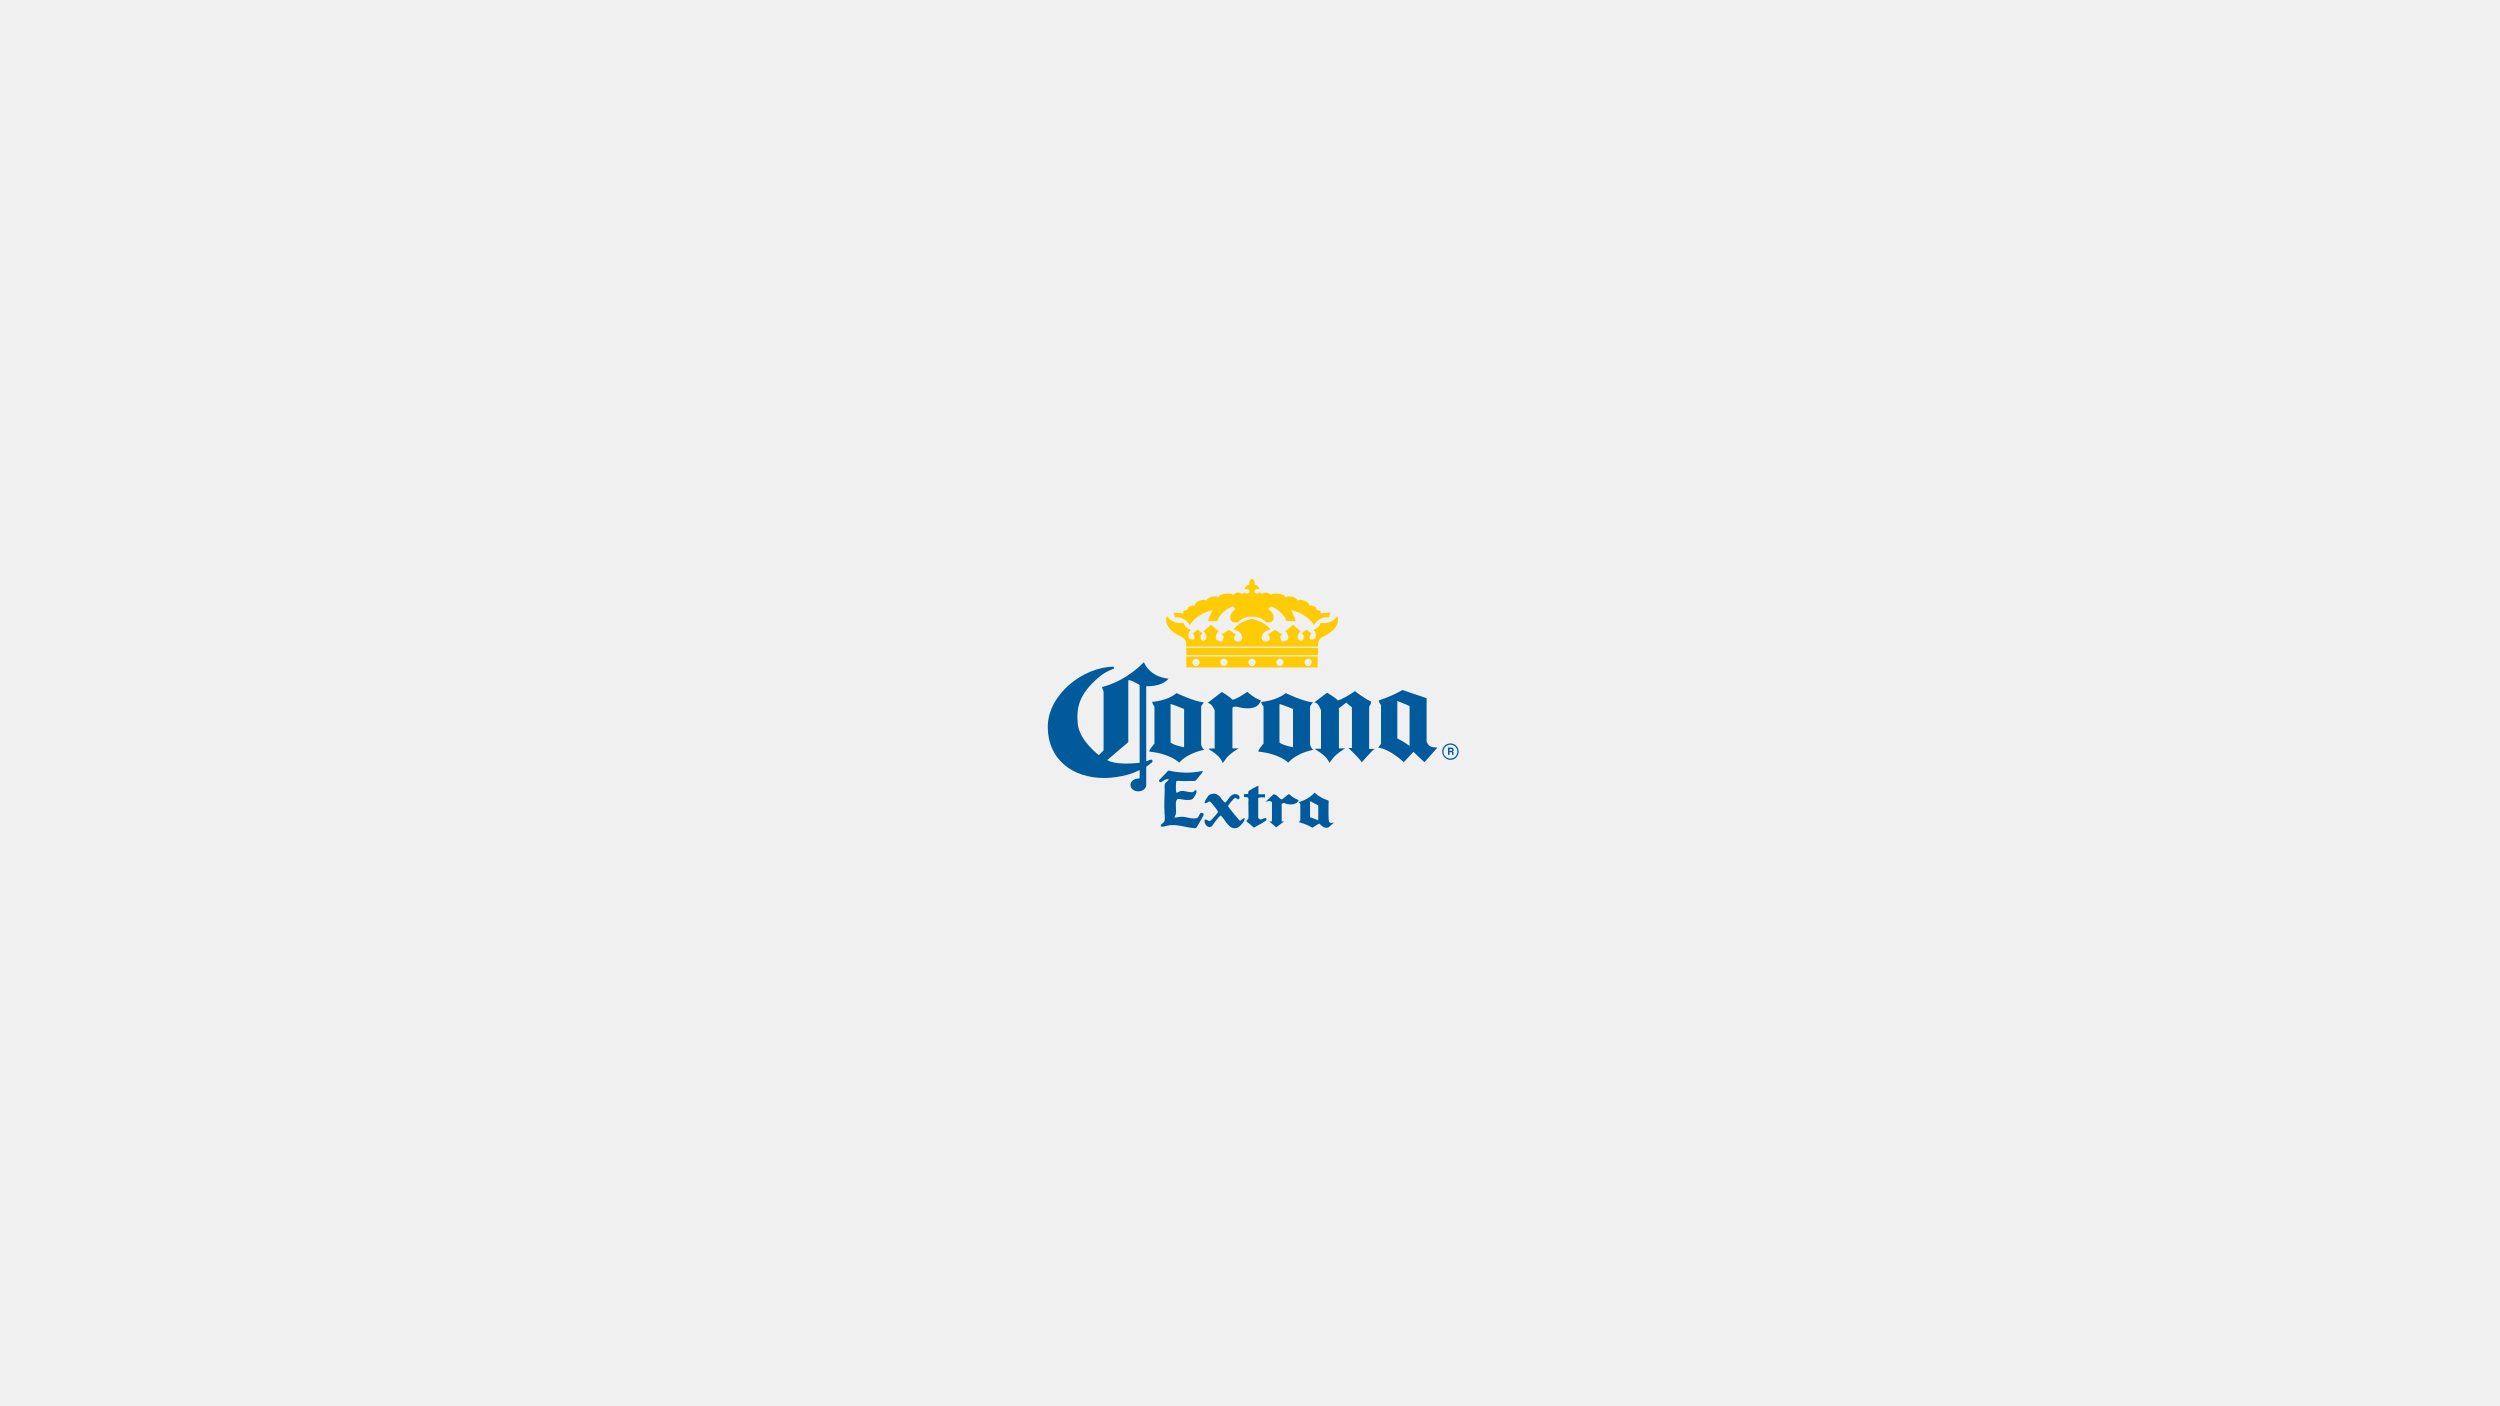
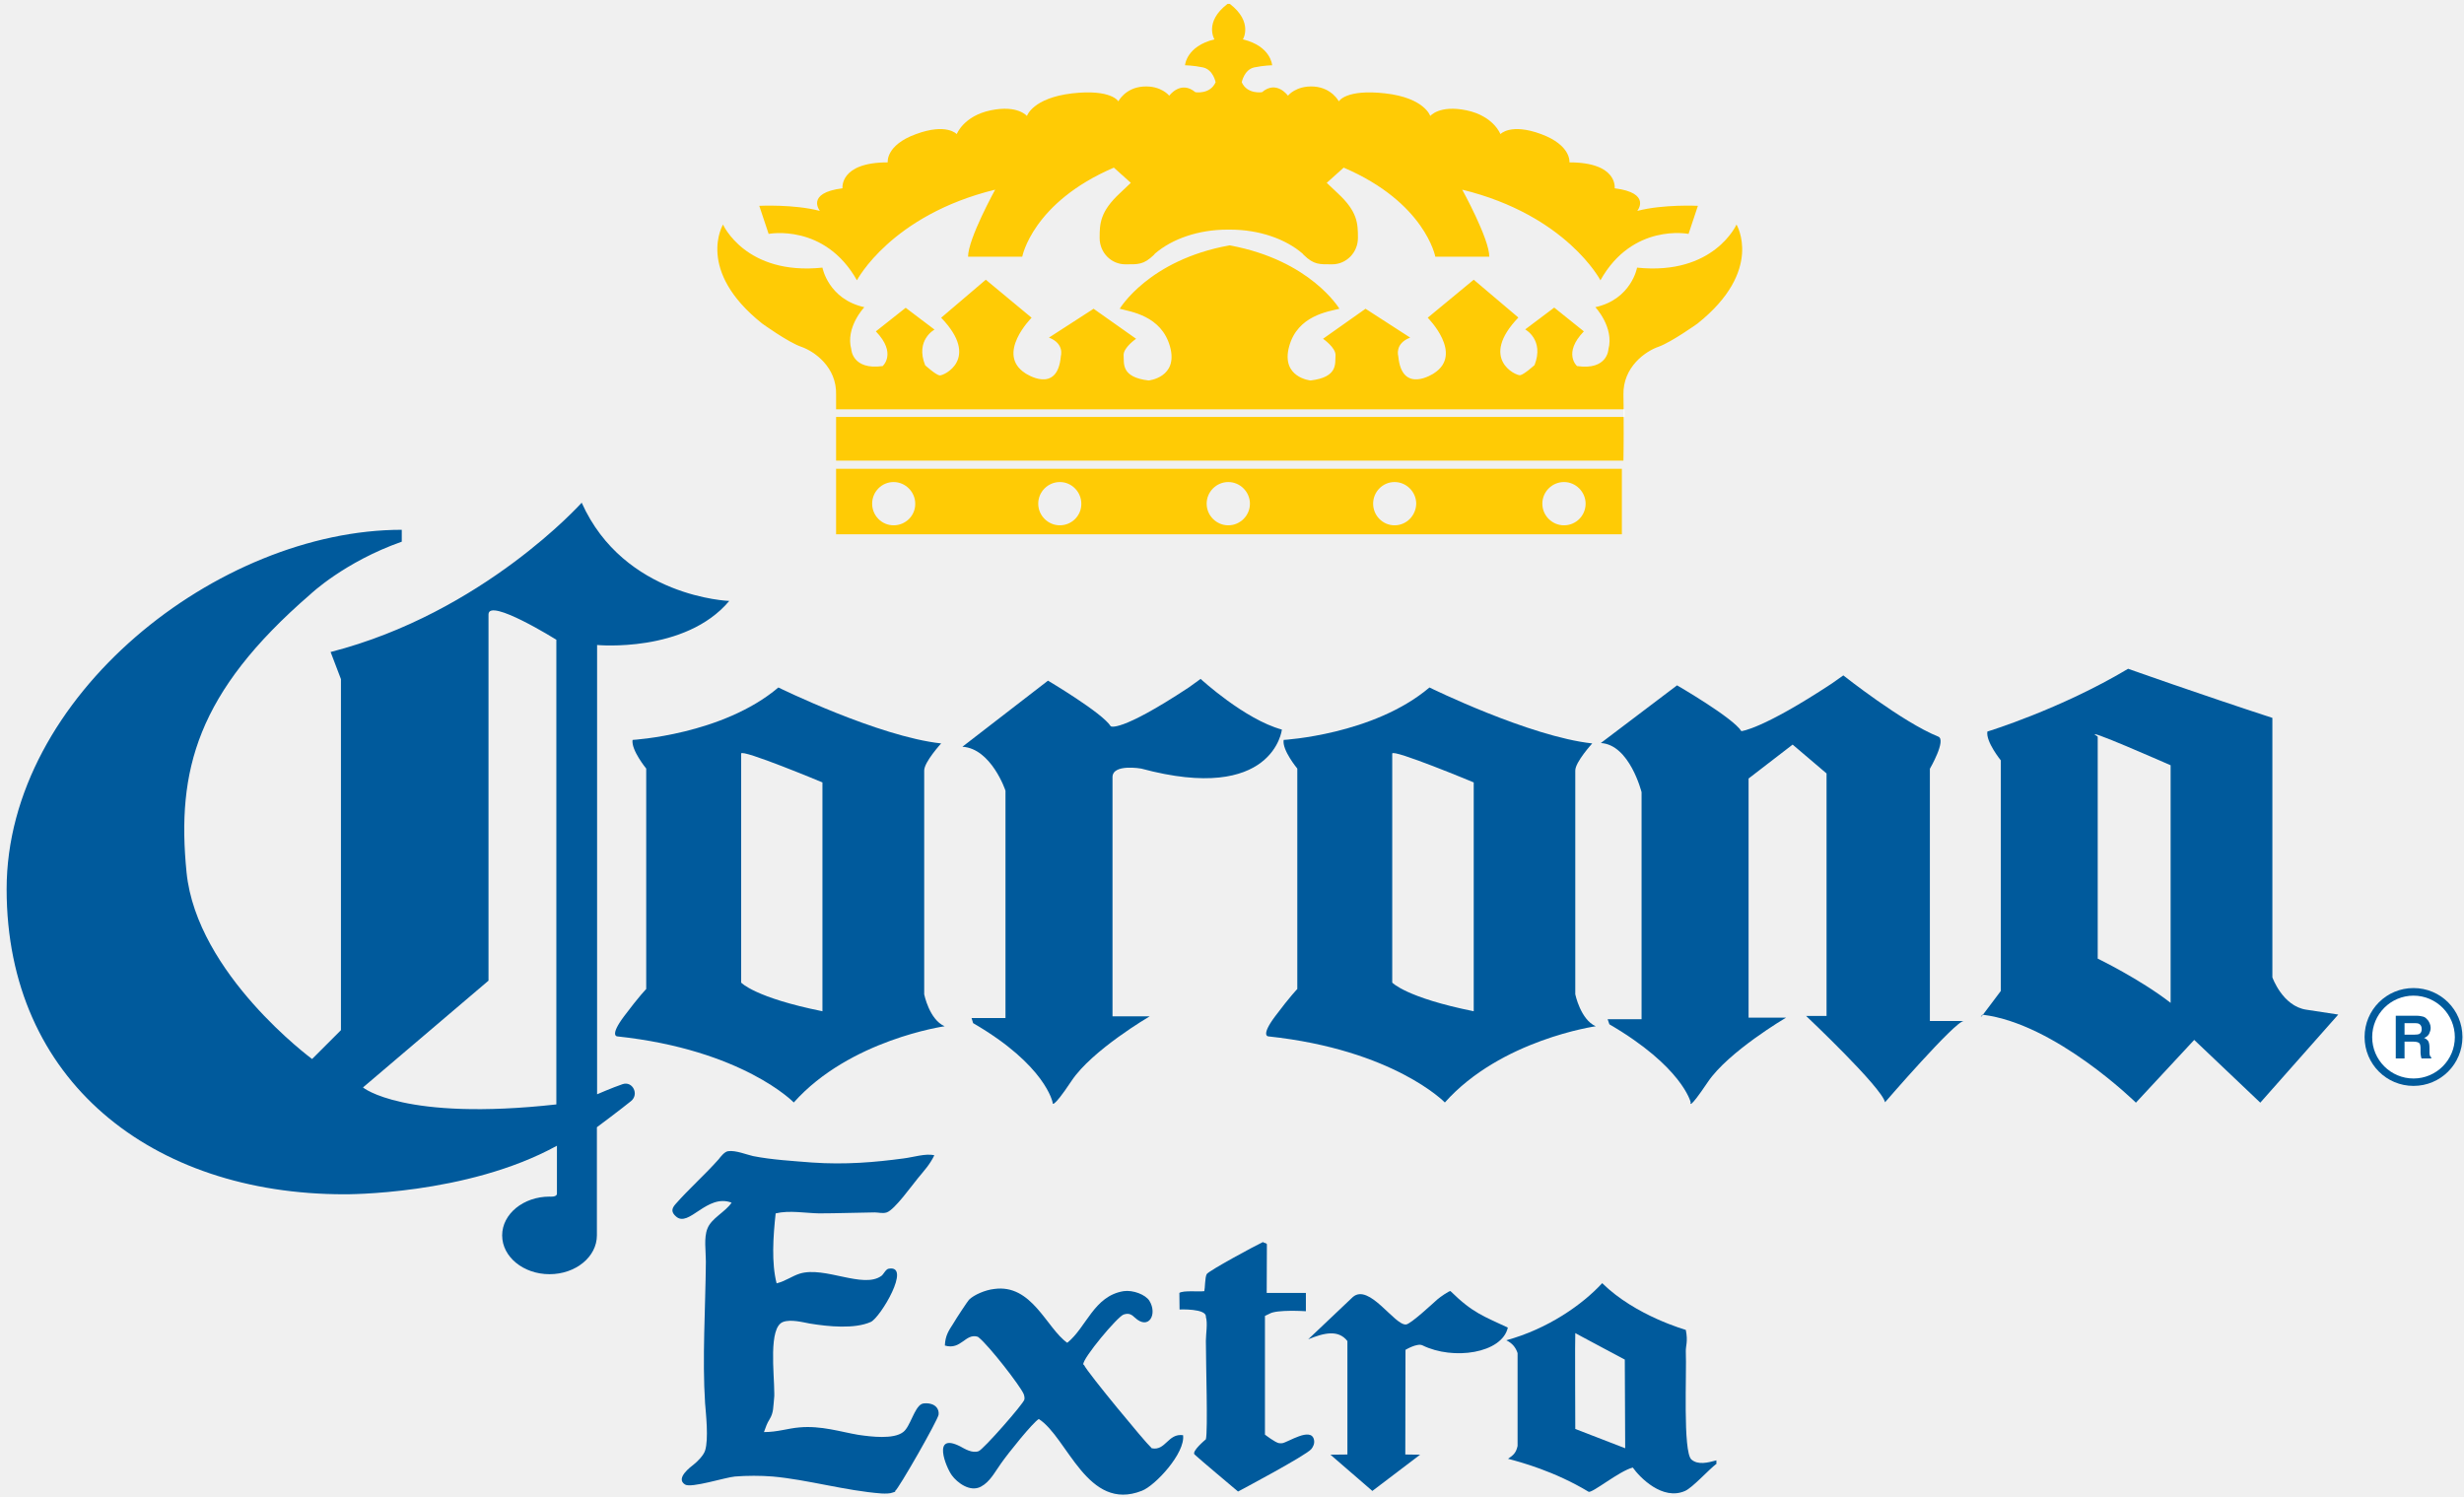
- <svg xmlns="http://www.w3.org/2000/svg" version="1.1" id="Layer_1" x="0px" y="0px" viewBox="0 0 1366 768" style="enable-background:new 0 0 1366 768;" xml:space="preserve">
+ <svg xmlns="http://www.w3.org/2000/svg" version="1.1" id="Layer_1" x="0px" y="0px" viewBox="0 0 1264 768" style="enable-background:new 0 0 1264 768;" xml:space="preserve">
  <style type="text/css">
- 	.st0{fill-rule:evenodd;clip-rule:evenodd;fill:#005A9C;}
- 	.st1{fill-rule:evenodd;clip-rule:evenodd;fill:#FFCB05;}
- 	.st2{fill-rule:evenodd;clip-rule:evenodd;fill:#FFFFFF;}
+ 	.st0{fill:#005A9C;}
+ 	.st1{fill:#FFFFFF;}
+ 	.st2{fill:#FFCB05;}
</style>
  <g>
-     <path class="st0" d="M638.5,370.8c0,0-9.6-0.3-13.5-9c0,0-9,10.1-22.9,13.6l0.9,2.5V410l-2.6,2.6c0,0-10.5-7.8-11.5-17   c-0.9-9.3,0.9-16.4,11.3-25.4c0,0,3.1-3,8.4-4.8v-1.1c-16.7,0-36.1,15.2-36.1,32.9c0,17.5,13.3,27.9,30.8,27.9   c0,0,11.2,0.1,19.4-4.4v4.4c0,0.3-0.7,0.3-0.7,0.3c-2.4,0-4.3,1.6-4.3,3.5c0,2,1.9,3.5,4.3,3.5c2.4,0,4.3-1.6,4.3-3.5v-9.9   c0,0,2.3-1.8,3.1-2.4c0.8-0.6,0.1-1.9-0.8-1.5c-0.9,0.3-2.3,0.9-2.3,0.9v-41.1C626.4,374.9,634.4,375.6,638.5,370.8L638.5,370.8z    M622.7,416.8c-14,1.5-17.7-1.5-17.7-1.5l11.5-9.8v-33.5c0-1.5,6.2,2.3,6.2,2.3V416.8L622.7,416.8z" />
-     <path class="st0" d="M656.3,406.8c0,0,0-19.7,0-20.5c0-0.8,1.5-2.5,1.5-2.5c-5.7-0.6-14.9-5.1-14.9-5.1c-5.1,4.3-13.3,4.8-13.3,4.8   c-0.1,0.9,1.2,2.6,1.2,2.6v20.2c0,0-0.6,0.6-2,2.5c-1.4,1.9-0.6,1.9-0.6,1.9c11.5,1.2,16.1,6,16.1,6c5.1-5.7,13.8-7,13.8-7   C656.8,409.1,656.3,406.8,656.3,406.8L656.3,406.8z M647,408.3c-6.2-1.2-7.4-2.6-7.4-2.6v-20.9c0-0.5,7.4,2.6,7.4,2.6V408.3   L647,408.3z" />
-     <path class="st0" d="M715.8,406.8c0,0,0-19.7,0-20.5c0-0.8,1.6-2.5,1.6-2.5c-5.7-0.6-14.9-5.1-14.9-5.1c-5.1,4.3-13.3,4.8-13.3,4.8   c-0.2,0.9,1.2,2.6,1.2,2.6v20.2c0,0-0.6,0.6-2,2.5c-1.4,1.9-0.6,1.9-0.6,1.9c11.5,1.2,16.1,6,16.1,6c5.1-5.7,13.8-7,13.8-7   C716.3,409.1,715.8,406.8,715.8,406.8L715.8,406.8z M706.5,408.3c-6.2-1.2-7.4-2.6-7.4-2.6v-20.9c0-0.5,7.4,2.6,7.4,2.6V408.3   L706.5,408.3z" />
-     <path class="st0" d="M753,408.6C753,408.6,753,408.6,753,408.6C753,408.6,752.6,409.1,753,408.6L753,408.6z" />
-     <path class="st0" d="M782.6,408.2c-2.2-0.3-3.1-3-3.1-3s0-18.9,0-19.7c0-0.8,0-4,0-4c-6.7-2.2-13.2-4.5-13.2-4.5   c-6.2,3.7-12.9,5.7-12.9,5.7c-0.2,0.9,1.2,2.6,1.2,2.6v21.1c0,0,0.5-0.6-0.9,1.2c-0.4,0.5-0.6,0.8-0.7,0.9c6.7,0.8,14,8,14,8   l5.3-5.7l6,5.7l7.1-8L782.6,408.2L782.6,408.2z M770.2,407.6c-2.8-2.2-6.7-4.1-6.7-4.1v-20.3c-1.9-1.2,6.7,2.6,6.7,2.6V407.6   L770.2,407.6z" />
-     <path class="st0" d="M659.8,384.1l7.8-6c0,0,5,2.9,5.7,4.2c0,0,0.8,0.6,7.1-3.5l1.1-0.8c0,0,4,3.7,7.4,4.6c0,0-0.8,6.8-12.9,3.6   c0,0-2.6-0.5-2.6,0.8c0,1.2,0,21.9,0,21.9h3.4c0,0-5.3,3.1-7.1,5.9c-1.9,2.8-1.7,2-1.7,2c0,0-0.6-3.4-7.3-7.3l-0.1-0.5h3.1v-20.8   C663.7,388.2,662.4,384.3,659.8,384.1L659.8,384.1z" />
-     <path class="st0" d="M749,383.2c-3.3-1.3-8.7-5.6-8.7-5.6l-1.1,0.8c-6.4,4.2-8.2,4.3-8.2,4.3c-0.8-1.2-5.9-4.2-5.9-4.2l-7,5.3   c2.6,0.1,3.7,4.5,3.7,4.5v20.8h-3.1l0.2,0.5c6.7,3.9,7.4,7.1,7.4,7.1s-0.3,0.9,1.6-1.9c1.9-2.8,7.1-5.9,7.1-5.9h-3.4   c0,0,0-20.6,0-21.9l4-3.1l3.1,2.6v22.2h-1.9c0,0,6.9,6.5,7.2,7.9c0,0,6.4-7.4,7.2-7.4h-3.1v-23.1   C748.2,386.2,749.7,383.5,749,383.2L749,383.2z" />
-     <path class="st1" d="M648.2,364.7H720v-6h-71.8V364.7L648.2,364.7z M653.5,363.9c-1.1,0-2-0.9-2-2c0-1.1,0.9-2,2-2c1.1,0,2,0.9,2,2   C655.5,363,654.6,363.9,653.5,363.9L653.5,363.9z M668.7,363.9c-1.1,0-2-0.9-2-2c0-1.1,0.9-2,2-2s2,0.9,2,2   C670.7,363,669.8,363.9,668.7,363.9L668.7,363.9z M684.1,363.9c-1.1,0-2-0.9-2-2c0-1.1,0.9-2,2-2c1.1,0,2,0.9,2,2   C686.1,363,685.2,363.9,684.1,363.9L684.1,363.9z M699.3,363.9c-1.1,0-2-0.9-2-2c0-1.1,0.9-2,2-2c1.1,0,2,0.9,2,2   C701.2,363,700.4,363.9,699.3,363.9L699.3,363.9z M714.8,363.9c-1.1,0-2-0.9-2-2c0-1.1,0.9-2,2-2c1.1,0,2,0.9,2,2   C716.7,363,715.9,363.9,714.8,363.9L714.8,363.9z" />
-     <path class="st1" d="M648.2,358h72c0,0,0-2,0-4h-72V358L648.2,358z" />
-     <path class="st1" d="M648.2,353.3h72c0-0.5,0-0.9,0-1.3c0-2.5,2-4,3.2-4.4c1.2-0.4,3.6-2.1,3.6-2.1c6.1-4.9,3.6-9,3.6-9   s-2.1,4.7-9.1,3.9c0,0-0.5,2.9-3.8,3.6c0,0,1.7,1.8,1.2,3.9c0,0-0.1,1.9-2.9,1.5c0,0-1.3-1.2,0.6-3.2l-2.7-2.2l-2.6,2   c0,0,1.8,0.9,0.8,3.3c0,0-1,0.9-1.3,0.9c-0.4,0.1-3.8-1.5-0.2-5.3l-4.1-3.5l-4.2,3.5c0,0,3.3,3.3,0.6,5.1c0,0-2.9,2-3.3-1.6   c0,0-0.4-1.1,1.1-1.7l-4.1-2.6l-3.9,2.7c0,0,1.2,0.8,1.1,1.5c0,0.7,0.3,2-2.3,2.3c0,0-2.7-0.3-2-3.1c0.8-2.8,3.6-3.2,4.6-3.5   c0,0-2.6-4.4-10-5.8h-0.1c-7.4,1.3-10,5.8-10,5.8c1,0.3,3.8,0.6,4.6,3.5c0.8,2.8-2,3.1-2,3.1c-2.5-0.3-2.2-1.5-2.3-2.3   c-0.1-0.7,1.1-1.5,1.1-1.5l-3.9-2.7l-4.1,2.6c1.4,0.6,1.1,1.7,1.1,1.7c-0.3,3.6-3.2,1.6-3.2,1.6c-2.7-1.8,0.6-5.1,0.6-5.1l-4.2-3.5   l-4.1,3.5c3.6,3.8,0.2,5.3-0.1,5.3c-0.4,0-1.3-0.9-1.3-0.9c-0.9-2.3,0.8-3.3,0.8-3.3l-2.6-2l-2.7,2.2c1.9,2,0.6,3.2,0.6,3.2   c-2.8,0.4-2.9-1.5-2.9-1.5c-0.5-2,1.2-3.9,1.2-3.9c-3.3-0.7-3.8-3.6-3.8-3.6c-7,0.7-9.1-3.9-9.1-3.9s-2.5,4.2,3.6,9   c0,0,2.4,1.7,3.6,2.1c1.2,0.4,3.3,1.9,3.2,4.4V353.3L648.2,353.3z" />
-     <path class="st2" d="M720.3,354v-0.7h-0.1C720.2,353.5,720.2,353.8,720.3,354L720.3,354L720.3,354z" />
-     <path class="st1" d="M684.2,336.9c2.7,0,5.1,0.8,6.6,2.2l0.1,0.1c0.9,0.9,1.4,0.9,2.6,0.9c1.3,0,2.4-1.1,2.4-2.4   c0-1.3,0-2.4-1.9-4.1l-1-0.9l1.5-1.4c7.4,3.2,8.4,8.1,8.4,8.1h5c0-1.6-2.5-6.1-2.5-6.1c9.5,2.3,12.6,8.3,12.6,8.3   c2.9-5.3,8.1-4.2,8.1-4.2l0.9-2.6c0,0-3.2-0.2-5.5,0.5c0,0,1.3-1.6-2.1-2.1c0,0,0.3-2.4-4.1-2.4c0,0,0.2-1.6-2.6-2.6   c-2.8-1-3.7,0-3.7,0s-0.6-1.7-3.1-2.2c-2.5-0.5-3.3,0.5-3.3,0.5s-0.5-1.7-4.1-2.1c-3.6-0.4-4.2,0.7-4.2,0.7s-0.6-1.2-2.3-1.3   c-1.7-0.1-2.4,0.8-2.4,0.8s-1-1.5-2.4-0.3c0,0-1.3,0.2-1.9-0.9c0,0,0.2-1.1,1.1-1.4c0.9-0.2,1.7-0.2,1.7-0.2s-0.1-1.8-2.7-2.4   c0,0,1-1.6-1.2-3.2H684c-2.2,1.7-1.2,3.2-1.2,3.2c-2.6,0.6-2.7,2.4-2.7,2.4s0.7,0,1.7,0.2c0.9,0.2,1.1,1.4,1.1,1.4   c-0.5,1.1-1.9,0.9-1.9,0.9c-1.3-1.1-2.4,0.3-2.4,0.3s-0.7-0.9-2.4-0.8c-1.7,0.1-2.3,1.3-2.3,1.3s-0.6-1.1-4.2-0.7   c-3.6,0.4-4.1,2.1-4.1,2.1s-0.8-1-3.3-0.5c-2.5,0.5-3.1,2.2-3.1,2.2s-0.9-1-3.7,0c-2.8,1-2.6,2.6-2.6,2.6c-4.4,0-4.1,2.4-4.1,2.4   c-3.4,0.4-2.1,2.1-2.1,2.1c-2.4-0.6-5.5-0.5-5.5-0.5l0.8,2.6c0,0,5.1-1,8.1,4.2c0,0,3.1-6,12.6-8.3c0,0-2.5,4.5-2.5,6.1h5   c0,0,0.9-5,8.4-8.1l1.5,1.4l-1,0.9c-1.8,1.7-1.9,2.8-1.9,4.1c0,1.3,1.1,2.4,2.4,2.4c1.2,0,1.7,0.1,2.6-0.9l0.1-0.1   c1.6-1.3,3.9-2.2,6.6-2.2H684.2L684.2,336.9z" />
-     <path class="st0" d="M728.7,449.4c-0.8,0.2-1.7,0.5-2.3-0.1c-0.8-0.7-0.4-8-0.5-9.9c0-0.5,0.2-0.9,0-2c0,0-4.6-1.3-7.6-4.3   c-1.8,2-5,4.2-8.8,5.2c0.6,0.3,0.9,0.8,1,1.2v8.5c-0.1,0.6-0.4,0.8-0.9,1.2c1.1,0.3,4.2,1.1,7.4,3c0.3,0.2,2.8-1.9,4-2.2   c0.6,0.9,2.7,3,4.8,2.1c0.7-0.3,2.1-1.9,2.9-2.5C728.7,449.7,728.7,449.4,728.7,449.4L728.7,449.4z M715.8,446.5c0,0,0-8.6,0-8.8   c0,0,4.5,2.4,4.5,2.4l0,8.1L715.8,446.5L715.8,446.5z" />
-     <path class="st0" d="M704.4,433.9c2.1,2,3.1,2.3,5.2,3.3c-0.5,2.4-5,3-7.8,1.6c-0.5-0.2-1.5,0.4-1.5,0.4l0,9.6l1.3,0l-4.3,3.3   l-3.8-3.3l1.5,0v-10.4c-0.8-1.1-2.1-0.8-3.6-0.2l4.1-3.9c1.5-1.3,3.8,2.6,4.9,2.5c0.4-0.1,2.4-1.9,2.9-2.3   C703.5,434.4,704.3,433.8,704.4,433.9L704.4,433.9z" />
-     <path class="st0" d="M662.7,433.7c3.5-0.5,4.8,3.6,6.7,4.9c1.8-1.4,2.4-4.3,5.2-4.7c0.9-0.1,2,0.3,2.4,0.9c0.8,1.2-0.1,2.7-1.3,1.5   c-0.3-0.2-0.5-0.5-1-0.3c-0.5,0.2-3.8,4-3.7,4.6l0.1,0.1c0.4,0.7,5.7,7.2,6,7.4c0,0,0.1,0.2,0.1,0.2c1.3,0.3,1.5-1.4,2.9-1.2   c0.2,1.6-2.6,4.6-3.8,5.1c-5,2-6.8-4.9-9.4-6.6c-0.6,0.3-2.8,3.1-3.5,4.1c-0.6,0.8-1,1.7-1.8,2.1c-1,0.5-2.2-0.4-2.7-1   c-0.5-0.7-1.8-4,0.7-2.7c0.4,0.2,1.1,0.7,1.7,0.4c0.4-0.1,4.1-4.4,4.2-4.7c0-0.2,0-0.4-0.1-0.5c-0.3-0.8-3.2-4.4-4.1-5.2l-0.1-0.1   c-1.1-0.4-1.5,1.2-3,0.8c0-0.9,0.4-1.4,0.7-2c0.4-0.6,1.4-2.1,1.5-2.2C660.8,434.2,661.9,433.8,662.7,433.7L662.7,433.7z" />
-     <path class="st0" d="M687.2,429.4c0.1,0.1,0.3,0.1,0.4,0.2l0,4.4h3.6c0,0.5,0,1.2,0,1.7c0,0-2.7-0.2-3.3,0.2l-0.4,0.2V447   c0,0,1,0.7,1.3,0.8c0.1,0,0.2,0,0.3,0c0.5-0.1,2.6-1.5,2.9-0.4c0.1,0.4-0.1,0.7-0.2,0.9c-0.5,0.6-6.7,3.9-6.7,3.9s-3.7-3.1-4-3.4   s1-1.4,1-1.4c0.2-0.8,0-6.9,0-9c0-0.6,0.2-1.6,0-2.2c0.1-0.8-2.4-0.7-2.4-0.7l0-1.5c0.4-0.2,1.7-0.1,2.3-0.2c0.1-0.3,0-1.2,0.2-1.5   C682.3,432,686.6,429.7,687.2,429.4L687.2,429.4z" />
-     <path class="st0" d="M638.4,421.1c0.7-0.1,1.7,0.3,2.3,0.4c1.7,0.3,3.6,0.5,5.4,0.6c3,0.2,5.7,0,8.4-0.4c0.9-0.1,2-0.5,2.8-0.3   c-0.4,0.9-0.9,1.4-1.5,2.1c-0.6,0.7-2.1,2.9-2.9,3.2c-0.4,0.1-0.7,0-1.1,0c-1.5,0-3.5,0.1-5.1,0.1c-1.2,0-2.7-0.3-4,0   c-0.2,2.1-0.4,4.5,0.1,6.4c0.8-0.2,1.4-0.7,2.1-0.9c2.3-0.7,5.8,1.4,7.4,0.2c0.2-0.1,0.4-0.6,0.7-0.7c2.2-0.4-0.7,4.5-1.6,4.9   c-1.5,0.7-3.9,0.4-5.6,0.1c-0.6-0.1-1.7-0.4-2.4-0.1c-1.4,0.5-0.8,4.7-0.8,6.5c0,0,0,0.2,0,0.2c-0.1,1.1,0,1.5-0.4,2.1   c-0.3,0.4-0.3,0.7-0.5,1.2c1.2,0,2.2-0.3,3.2-0.4c2-0.2,3.8,0.4,5.4,0.7c1.2,0.2,3.2,0.4,4.1-0.2c0.6-0.5,1-2.2,1.7-2.6   c0.2-0.1,0.7-0.1,0.9,0c0.4,0.1,0.7,0.4,0.7,1c-0.1,0.5-3.7,6.8-4,7c0,0,0,0.1,0,0.1c-0.1,0-0.2,0.1-0.2,0.1   c-0.2,0.1-0.7,0.1-1,0.1c-3.3-0.2-6.7-1.3-9.9-1.6c-1.1-0.1-2.4-0.1-3.5,0c-0.8,0.1-4,1.1-4.6,0.7c-0.9-0.6,0.5-1.6,0.8-1.8   c0.3-0.3,0.9-0.8,1-1.3c0.3-1.1,0.1-3.4,0-4.3c-0.3-4.1,0-8.7,0.1-12.9c0-1-0.2-2.2,0.1-3c0.4-0.9,1.6-1.5,2.2-2.4   c-2.3-0.9-3.9,2.3-5.1,1.3c-0.4-0.4-0.5-0.7-0.1-1.1c1.2-1.4,2.7-2.7,4-4.1C637.7,421.6,638,421.2,638.4,421.1L638.4,421.1z" />
-     <path class="st0" d="M793.3,409.3c0.2,0.1,0.2,0.2,0.2,0.5c0,0.2-0.1,0.4-0.2,0.4c-0.1,0-0.2,0.1-0.4,0.1H792v-1h0.9   C793.1,409.3,793.2,409.3,793.3,409.3L793.3,409.3z M791.2,408.6v3.9h0.8v-1.5h0.8c0.2,0,0.4,0,0.5,0.1c0.1,0.1,0.1,0.2,0.1,0.5   v0.4c0,0.1,0,0.2,0,0.3c0,0.1,0,0.1,0,0.2h0.9v-0.1c-0.1,0-0.1-0.1-0.1-0.2c0,0,0-0.2,0-0.4v-0.3c0-0.3,0-0.5-0.1-0.6   c-0.1-0.1-0.2-0.2-0.4-0.3c0.2-0.1,0.4-0.2,0.5-0.4c0.1-0.2,0.1-0.4,0.1-0.6c0-0.1,0-0.3-0.1-0.4c-0.1-0.1-0.1-0.2-0.2-0.3   c-0.1-0.1-0.2-0.2-0.4-0.3c-0.1,0-0.4-0.1-0.6-0.1H791.2L791.2,408.6z" />
-     <path class="st0" d="M792.5,415.2c2.5,0,4.5-2,4.5-4.5c0-2.5-2-4.5-4.5-4.5c-2.5,0-4.5,2-4.5,4.5   C788.1,413.2,790.1,415.2,792.5,415.2L792.5,415.2z M792.5,414.5c2.1,0,3.8-1.7,3.8-3.8c0-2.1-1.7-3.8-3.8-3.8   c-2.1,0-3.8,1.7-3.8,3.8C788.7,412.9,790.4,414.5,792.5,414.5L792.5,414.5z" />
+     <path class="st0" d="M1238.1,557.1c13.9,0,25.1-11.2,25.1-25.1s-11.2-25.1-25.1-25.1S1213,518.1,1213,532   S1224.2,557.1,1238.1,557.1L1238.1,557.1z" />
+     <path class="st1" d="M1238.1,553.3c11.7,0,21.2-9.5,21.2-21.2s-9.5-21.3-21.2-21.3s-21.2,9.5-21.2,21.3   C1216.9,543.8,1226.4,553.3,1238.1,553.3L1238.1,553.3z" />
+     <path class="st0" d="M374.1,308.3c0,0-53.9-1.8-75.7-50.4c0,0-50.5,56.5-128.8,76.6l5.3,13.9v180.1l-14.8,14.8   c0,0-59.1-43.5-64.4-95.7c-5.2-52.2,5.2-92.3,63.5-142.7c0,0,17.4-16.6,46.9-27v-6.1c-94,0-202.7,85.2-202.7,184.4   c0,98.3,74.6,156.5,173.2,156.5c0,0,62.7,0.6,109.1-24.9v24.6c0,1.9-3.8,1.5-3.8,1.5c-13.4,0-24.3,8.9-24.3,19.9   s10.9,19.9,24.3,19.9s24.3-8.9,24.3-19.9v-55.5c0.1,0,13.2-9.9,17.5-13.4s0.8-10.4-4.3-8.7c-5.3,1.8-13.1,5.2-13.1,5.2V330.9   C306.2,330.9,351.5,335.2,374.1,308.3L374.1,308.3z M285.4,566.6c-78.3,8.7-99.2-8.7-99.2-8.7l64.4-54.8V315.2   c0-8.7,34.8,13,34.8,13V566.6L285.4,566.6z" />
+     <path class="st0" d="M474.1,510.1c0,0,0-110.5,0-114.8c0-4.4,8.7-13.9,8.7-13.9c-32.2-3.5-83.5-28.7-83.5-28.7   c-28.7,24.3-74.8,26.9-74.8,26.9c-0.8,5.2,7,14.7,7,14.7v113.1c0,0-3.5,3.5-11.3,13.9c-7.8,10.4-3.5,10.4-3.5,10.4   c64.4,6.9,90.5,33.9,90.5,33.9c28.7-32.2,77.4-39.1,77.4-39.1C476.7,523.1,474.1,510.1,474.1,510.1L474.1,510.1z M421.9,518.8   c-34.8-7-41.7-14.7-41.7-14.7V386.6c0-2.6,41.7,14.8,41.7,14.8V518.8L421.9,518.8z" />
+     <path class="st0" d="M808.1,510.1c0,0,0-110.5,0-114.8c0-4.4,8.7-13.9,8.7-13.9c-32.2-3.5-83.5-28.7-83.5-28.7   c-28.7,24.3-74.8,26.9-74.8,26.9c-0.9,5.2,7,14.7,7,14.7v113.1c0,0-3.5,3.5-11.3,13.9c-7.8,10.4-3.5,10.4-3.5,10.4   c64.4,6.9,90.5,33.9,90.5,33.9c28.7-32.2,77.4-39.1,77.4-39.1C810.8,523.1,808.1,510.1,808.1,510.1L808.1,510.1z M756,518.8   c-34.8-7-41.8-14.7-41.8-14.7V386.6c0-2.6,41.8,14.8,41.8,14.8V518.8L756,518.8z" />
+     <path class="st0" d="M1017.2,520.6c0,0-0.2,0-0.3-0.1C1016.9,520.5,1015,523.4,1017.2,520.6L1017.2,520.6z" />
+     <path class="st0" d="M1183.1,518c-12.2-1.8-17.4-16.6-17.4-16.6s0-106.1,0-110.5c0-4.3,0-22.6,0-22.6c-37.4-12.2-74-25.2-74-25.2   c-34.8,20.8-72.2,32.2-72.2,32.2c-0.9,5.2,6.9,14.8,6.9,14.8v118.3c0,0,2.6-3.5-5.2,6.9c-2,2.7-3.2,4.3-4,5.3   c37.3,4.6,78.5,45.1,78.5,45.1l29.9-32.2l33.9,32.2l40-45.2L1183.1,518L1183.1,518z M1113.5,514.5c-15.7-12.2-37.4-22.7-37.4-22.7   V377.9c-10.7-6.5,37.4,14.7,37.4,14.7V514.5L1113.5,514.5z" />
+     <path class="st0" d="M493.7,383.1l43.9-33.9c0,0,27.9,16.5,32.2,23.4c0,0,4.4,3.6,40-19.9l6.1-4.4c0,0,22.6,20.8,41.7,26   c0,0-4.3,38.3-72.2,20c0,0-14.7-2.6-14.7,4.4c0,6.9,0,122.7,0,122.7h19.1c0,0-29.6,17.3-40.1,33.1c-10.4,15.6-9.7,11.2-9.7,11.2   s-3.4-19.1-40.8-40.8l-0.8-2.6h17.4V405.7C515.9,405.7,508.5,384,493.7,383.1L493.7,383.1z" />
+     <path class="st0" d="M994.3,377.9c-18.4-7.4-48.7-31.4-48.7-31.4l-6.1,4.3c-35.7,23.5-46.2,24.3-46.2,24.3   c-4.3-6.9-33-23.5-33-23.5l-39.1,29.6c14.8,0.8,20.9,25.2,20.9,25.2v116.5h-17.4l0.9,2.6c37.4,21.8,41.7,40,41.7,40   s-1.7,5.2,8.8-10.4c10.5-15.6,40.1-33,40.1-33H897c0,0,0-115.7,0-122.7l22.6-17.4l17.4,14.8v124.4h-10.5c0,0,38.8,36.6,40.5,44.3   c0,0,36-41.7,40.4-41.7H990V394.4C990,394.4,998.6,379.6,994.3,377.9L994.3,377.9z" />
+     <path class="st2" d="M428.9,274.1H832v-33.6H428.9V274.1L428.9,274.1z M458.4,269.5c-6.1,0-11-5-11-11.1s4.9-11.1,11-11.1   s11.1,5.1,11.1,11.1C469.6,264.5,464.6,269.5,458.4,269.5L458.4,269.5z M543.7,269.5c-6.1,0-11.1-5-11.1-11.1s5-11.1,11.1-11.1   s11,5.1,11,11.1C554.8,264.5,549.8,269.5,543.7,269.5L543.7,269.5z M630.1,269.5c-6.1,0-11.1-5-11.1-11.1s5-11.1,11.1-11.1   s11.1,5.1,11.1,11.1C641.2,264.5,636.2,269.5,630.1,269.5L630.1,269.5z M715.4,269.5c-6.1,0-11-5-11-11.1s4.9-11.1,11-11.1   s11.1,5.1,11.1,11.1C726.4,264.5,721.5,269.5,715.4,269.5L715.4,269.5z M802.3,269.5c-6.1,0-11.1-5-11.1-11.1s5-11.1,11.1-11.1   s11.1,5.1,11.1,11.1C813.4,264.5,808.5,269.5,802.3,269.5L802.3,269.5z" />
+     <path class="st2" d="M428.9,236.3h403.9c0,0,0.2-10.9,0.1-22.4h-404L428.9,236.3L428.9,236.3z" />
+     <path class="st2" d="M428.9,210h404c0-2.6-0.1-5.2-0.1-7.5c-0.3-14.2,11.3-22.3,18-24.6c6.7-2.4,20-11.9,20-11.9   c34.2-27.3,20-50.8,20-50.8s-11.6,26.2-51,22.1c0,0-2.9,16.2-21.4,20.3c0,0,9.7,10.3,6.7,21.6c0,0-0.4,10.9-16.1,8.6   c0,0-7.4-6.5,3.5-17.8l-15.2-12.2L782.4,169c0,0,9.9,5.3,4.8,18.3c0,0-5.4,4.9-7.4,5.2c-2.1,0.3-21.2-8.4-0.9-29.6L756,143.5   L732.4,163c0,0,18.6,18.6,3.2,28.5c0,0-16.5,11.2-18.3-8.8c0,0-2-6.4,6.1-9.5l-22.9-14.8l-21.8,15.4c0,0,6.7,4.6,6.4,8.6   c-0.3,4.1,1.4,11.1-12.8,12.8c0,0-15.3-1.5-11-17.4c4.3-16,20.3-18,25.8-19.4c0,0-14.8-24.9-56.2-32.5h-0.3   c-41.4,7.5-56.2,32.5-56.2,32.5c5.5,1.5,21.4,3.5,25.8,19.4c4.4,15.9-11,17.4-11,17.4c-14.2-1.7-12.5-8.7-12.8-12.8   c-0.3-4,6.4-8.6,6.4-8.6L561,158.4l-22.9,14.8c8.1,3.1,6.1,9.5,6.1,9.5c-1.7,20-18.2,8.8-18.2,8.8c-15.4-9.9,3.2-28.5,3.2-28.5   l-23.5-19.5L482.8,163c20.3,21.1,1.2,29.9-0.8,29.6c-2-0.3-7.4-5.2-7.4-5.2c-5.2-13,4.8-18.3,4.8-18.3l-14.8-11.2L449.3,170   c10.9,11.3,3.5,17.8,3.5,17.8c-15.6,2.2-16.1-8.6-16.1-8.6c-3.1-11.3,6.7-21.6,6.7-21.6c-18.5-4.1-21.5-20.3-21.5-20.3   c-39.4,4.1-51-22.1-51-22.1S356.7,138.7,391,166c0,0,13.3,9.6,20,11.9c6.7,2.3,18.3,10.4,17.9,24.6V210L428.9,210z" />
+     <path class="st1" d="M833.4,213.9V210h-0.5c0,1.3,0,2.5,0,3.9H833.4L833.4,213.9z" />
+     <path class="st2" d="M631,117.8c15,0,28.5,4.8,37.2,12.3l0.6,0.7c5.3,5.1,8,4.8,14.6,4.8c7.3,0,13.2-6.1,13.2-13.5   c0-7.4-0.1-13.5-10.4-23l-5.6-5.3l8.7-7.8c41.8,17.9,47,45.7,47,45.7H764c0-9.2-13.9-34.4-13.9-34.4c53.5,13.1,70.9,46.5,70.9,46.5   c16.5-29.5,45.2-23.8,45.2-23.8l4.8-14.4c0,0-17.7-0.9-31.1,2.6c0,0,7.5-9.2-11.6-11.6c0,0,1.8-13.3-23.2-13.3   c0,0,1.1-8.7-14.5-14.5c-15.7-5.8-20.9,0-20.9,0s-3.5-9.3-17.4-12.2s-18.6,2.9-18.6,2.9s-2.9-9.3-23.1-11.6   c-20.3-2.3-23.8,4.1-23.8,4.1s-3.5-6.9-12.7-7.6c-9.3-0.6-13.4,4.7-13.4,4.7s-5.8-8.2-13.3-1.8c0,0-7.6,1.2-10.4-5.1   c0,0,1.2-6.4,6.3-7.6c5.3-1.1,9.3-1.1,9.3-1.1s-0.5-9.8-15-13.3c0,0,5.4-8.9-6.7-18.2h-1.2c-12.2,9.3-6.7,18.2-6.7,18.2   c-14.5,3.5-15.1,13.3-15.1,13.3s4.1,0,9.3,1.1c5.2,1.2,6.4,7.6,6.4,7.6c-2.9,6.4-10.4,5.1-10.4,5.1c-7.5-6.3-13.4,1.8-13.4,1.8   s-4.1-5.3-13.3-4.7c-9.3,0.6-12.8,7.6-12.8,7.6s-3.5-6.4-23.7-4.1c-20.3,2.4-23.2,11.6-23.2,11.6s-4.7-5.8-18.6-2.9   c-13.9,2.9-17.4,12.2-17.4,12.2s-5.2-5.8-20.9,0c-15.7,5.7-14.5,14.5-14.5,14.5c-24.9,0-23.2,13.3-23.2,13.3   c-19.1,2.4-11.6,11.6-11.6,11.6c-13.4-3.5-31.1-2.6-31.1-2.6l4.8,14.4c0,0,28.7-5.6,45.3,23.8c0,0,17.4-33.4,70.9-46.5   c0,0-13.9,25.2-13.9,34.4h27.8c0,0,5.2-27.8,47-45.7l8.7,7.8l-5.6,5.3c-10.2,9.5-10.4,15.6-10.4,23c0,7.5,5.9,13.5,13.2,13.5   c6.5,0,9.3,0.3,14.6-4.8l0.6-0.7c8.7-7.5,22.2-12.3,37.2-12.3L631,117.8L631,117.8z" />
+     <path class="st0" d="M880.5,749.2c-4.4,1.2-9.4,2.5-12.8-0.4c-4.5-3.9-2.4-44.7-2.9-55.4c-0.1-3.1,1.2-5,0-11.1   c0-0.1-25.7-7.1-42.9-24c-10.1,11-27.9,23.5-49.2,29.3c3.6,1.7,5.1,4.4,5.8,6.6v47.6c-0.7,3.3-2,4.7-4.9,6.6   c6.4,1.7,23.7,6.3,41.3,16.9c1.7,1,15.8-10.7,22.7-12.4c3.6,5.1,15.3,17.1,26.8,12c3.9-1.7,12.1-10.9,16.2-14   C880.4,750.8,880.5,749.4,880.5,749.2L880.5,749.2z M808.1,733.1c0,0-0.2-48.4,0-49.2c-0.2,0,25.4,13.6,25.4,13.6l0.2,45.5   L808.1,733.1L808.1,733.1z" />
+     <path class="st0" d="M744.1,662.4c11.6,11.4,17.2,12.9,29.4,18.7c-3,13.2-28,16.9-43.8,9.1c-2.7-1.3-8.7,2.3-8.7,2.3l-0.1,53.7   l7.6,0.1L704,764.9l-21.5-18.6l8.7-0.1V688c-4.6-5.9-11.8-4.3-20.1-0.9l22.9-21.7c8.4-7.2,21.4,14.7,27.3,14.1   c2.5-0.3,13.6-10.7,16.1-12.9C738.9,665.3,743.7,662,744.1,662.4L744.1,662.4z" />
+     <path class="st0" d="M509.9,661.3c19.5-2.8,26.9,20.1,37.6,27.6c9.9-8,13.6-24,28.9-26.5c4.9-0.7,11.2,1.8,13.2,4.9   c4.3,6.9-0.3,15.3-7.4,8.7c-1.5-1.4-2.9-2.6-5.8-1.6c-3.1,1-21.1,22.5-20.7,25.6l0.4,0.3c2,4.2,31.9,40.2,33.9,41.8   c0.1,0,0.8,0.9,0.8,0.9c7.2,1.5,8.3-7.8,16.1-6.7c1.2,9.2-14.3,25.9-21.1,28.5c-28,11.1-38.1-27.3-52.9-36.8   c-3.1,1.8-15.7,17.5-19.4,22.8c-3.1,4.3-5.6,9.4-10.3,11.9c-5.6,3-12.2-2.1-14.9-5.8c-3.1-4.2-10.3-22.2,4.2-14.9   c2.4,1.3,6.2,3.7,9.5,2.5c2.4-0.8,23.1-24.4,23.5-26.5c0.2-1-0.1-2.1-0.4-2.9c-1.9-4.3-17.7-24.7-23.1-29l-0.4-0.3   c-6.4-2-8.5,7-16.9,4.5c0.2-5.2,2.1-7.8,4.2-11.1c2-3.4,7.6-11.8,8.2-12.4C499.6,664.3,505.4,661.8,509.9,661.3L509.9,661.3z" />
+     <path class="st0" d="M647.9,637.2c0.6,0.6,1.8,0.4,2,1.2l-0.1,24.9h20.1c0,3,0,6.5,0,9.4c0,0-15-1-18.7,1.3l-2.3,1.1V736   c0,0,5.4,4.2,7.3,4.4c0.6,0,1.1,0.1,1.6,0c3-0.5,14.5-8.3,16.2-2c0.6,2.2-0.5,4-1.3,5c-2.5,3.2-37.6,21.8-37.6,21.8   s-20.7-17.4-22.3-19c-1.7-1.6,5.8-7.8,5.8-7.8c1.1-4.3,0-38.6,0-50.5c0-3.5,1-9,0-12.3c0.5-4.4-13.5-3.8-13.5-3.8l-0.1-8.5   c2.2-1.4,9.8-0.5,12.8-0.9c0.4-1.6,0.3-6.9,1.2-8.7C619.9,652,644.2,638.9,647.9,637.2L647.9,637.2z" />
+     <path class="st0" d="M373.5,590.6c3.8-0.6,9.6,1.8,12.8,2.5c9.6,1.9,20.3,2.5,30.2,3.3c17.1,1.2,32.2-0.1,47.1-2.1   c4.9-0.6,11.3-2.7,15.7-1.6c-2.4,4.9-5.1,7.7-8.3,11.6c-3.1,3.7-12,16.3-16.1,17.7c-2.1,0.7-4.2,0-6.2,0   c-8.3,0.1-19.9,0.5-28.5,0.5c-6.9-0.1-15.2-1.7-22.3,0c-1.3,11.9-2.2,25.5,0.5,35.9c4.7-1.2,7.8-3.7,11.9-5   c12.8-3.9,32.5,7.9,41.8,1.2c1.1-0.7,2.2-3.4,3.7-3.7c12.1-2.3-4.2,25.1-9.1,27.3c-8.3,3.7-21.7,2.4-31.4,0.8   c-3.3-0.6-9.6-2.3-13.6-0.8c-7.6,2.8-4.5,26.4-4.5,36.7c0-0.1,0,1,0,1.3c-0.6,6-0.3,8.4-2.4,11.9c-1.4,2.2-1.9,3.9-2.9,6.6   c7,0,12.2-1.9,18.2-2.4c11.2-1,21.2,2.3,30.1,3.8c6.7,1,18.2,2.4,23.1-1.4c3.6-2.6,5.7-12.6,9.5-14.4c1.3-0.6,3.7-0.4,4.9,0   c2.2,0.6,4.1,2.5,3.8,5.4c-0.3,2.8-20.7,38.4-22.3,39.2c0,0.1,0,0.3,0,0.4c-0.3,0.1-1.2,0.4-1.2,0.4c-1.4,0.6-3.8,0.6-5.8,0.5   c-18.5-1.4-37.9-7.1-55.8-8.7c-6.1-0.5-13.3-0.5-19.4,0c-4.8,0.4-22.5,6.1-25.6,4.1c-5.1-3.2,3-9.1,4.5-10.3c1.9-1.5,5-4.6,5.8-7.1   c1.9-5.9,0.4-19.1,0-24.3c-1.5-23,0.2-48.6,0.4-72.7c0-5.5-1.1-12.2,0.8-16.9c2-5.3,9.2-8.5,12.4-13.3c-12.7-4.8-21.9,13-28.5,7.1   c-2.3-2-2.5-3.8-0.4-6.2c7-8,15.2-15.2,22.3-23.2C369.6,593.5,371.7,590.8,373.5,590.6L373.5,590.6z" />
+     <path class="st0" d="M1241,525.3c0.9,0.5,1.3,1.4,1.3,2.7c0,1.2-0.4,2-1.3,2.5c-0.5,0.2-1.3,0.3-2.3,0.3h-5.2v-5.9h5.3   C1239.8,524.9,1240.5,525,1241,525.3L1241,525.3z M1229,521.1V543h4.5v-8.6h4.7c1.3,0,2.3,0.3,2.8,0.7s0.7,1.4,0.7,2.8v2.1   c0,0.6,0.1,1.2,0.2,1.8c0,0.4,0.2,0.8,0.3,1.2h5v-0.6c-0.5-0.3-0.7-0.7-0.8-1.3c-0.1-0.2-0.1-1-0.1-2v-1.5c0-1.5-0.2-2.6-0.6-3.4   c-0.5-0.7-1.2-1.4-2.2-1.7c1.2-0.4,2.1-1.2,2.6-2.1c0.5-1.1,0.8-2,0.8-3.1c0-0.8-0.2-1.6-0.5-2.3c-0.3-0.6-0.6-1.3-1.1-1.8   c-0.6-0.7-1.2-1.3-2.1-1.6c-0.8-0.2-2-0.5-3.6-0.5L1229,521.1L1229,521.1z" />
  </g>
</svg>
